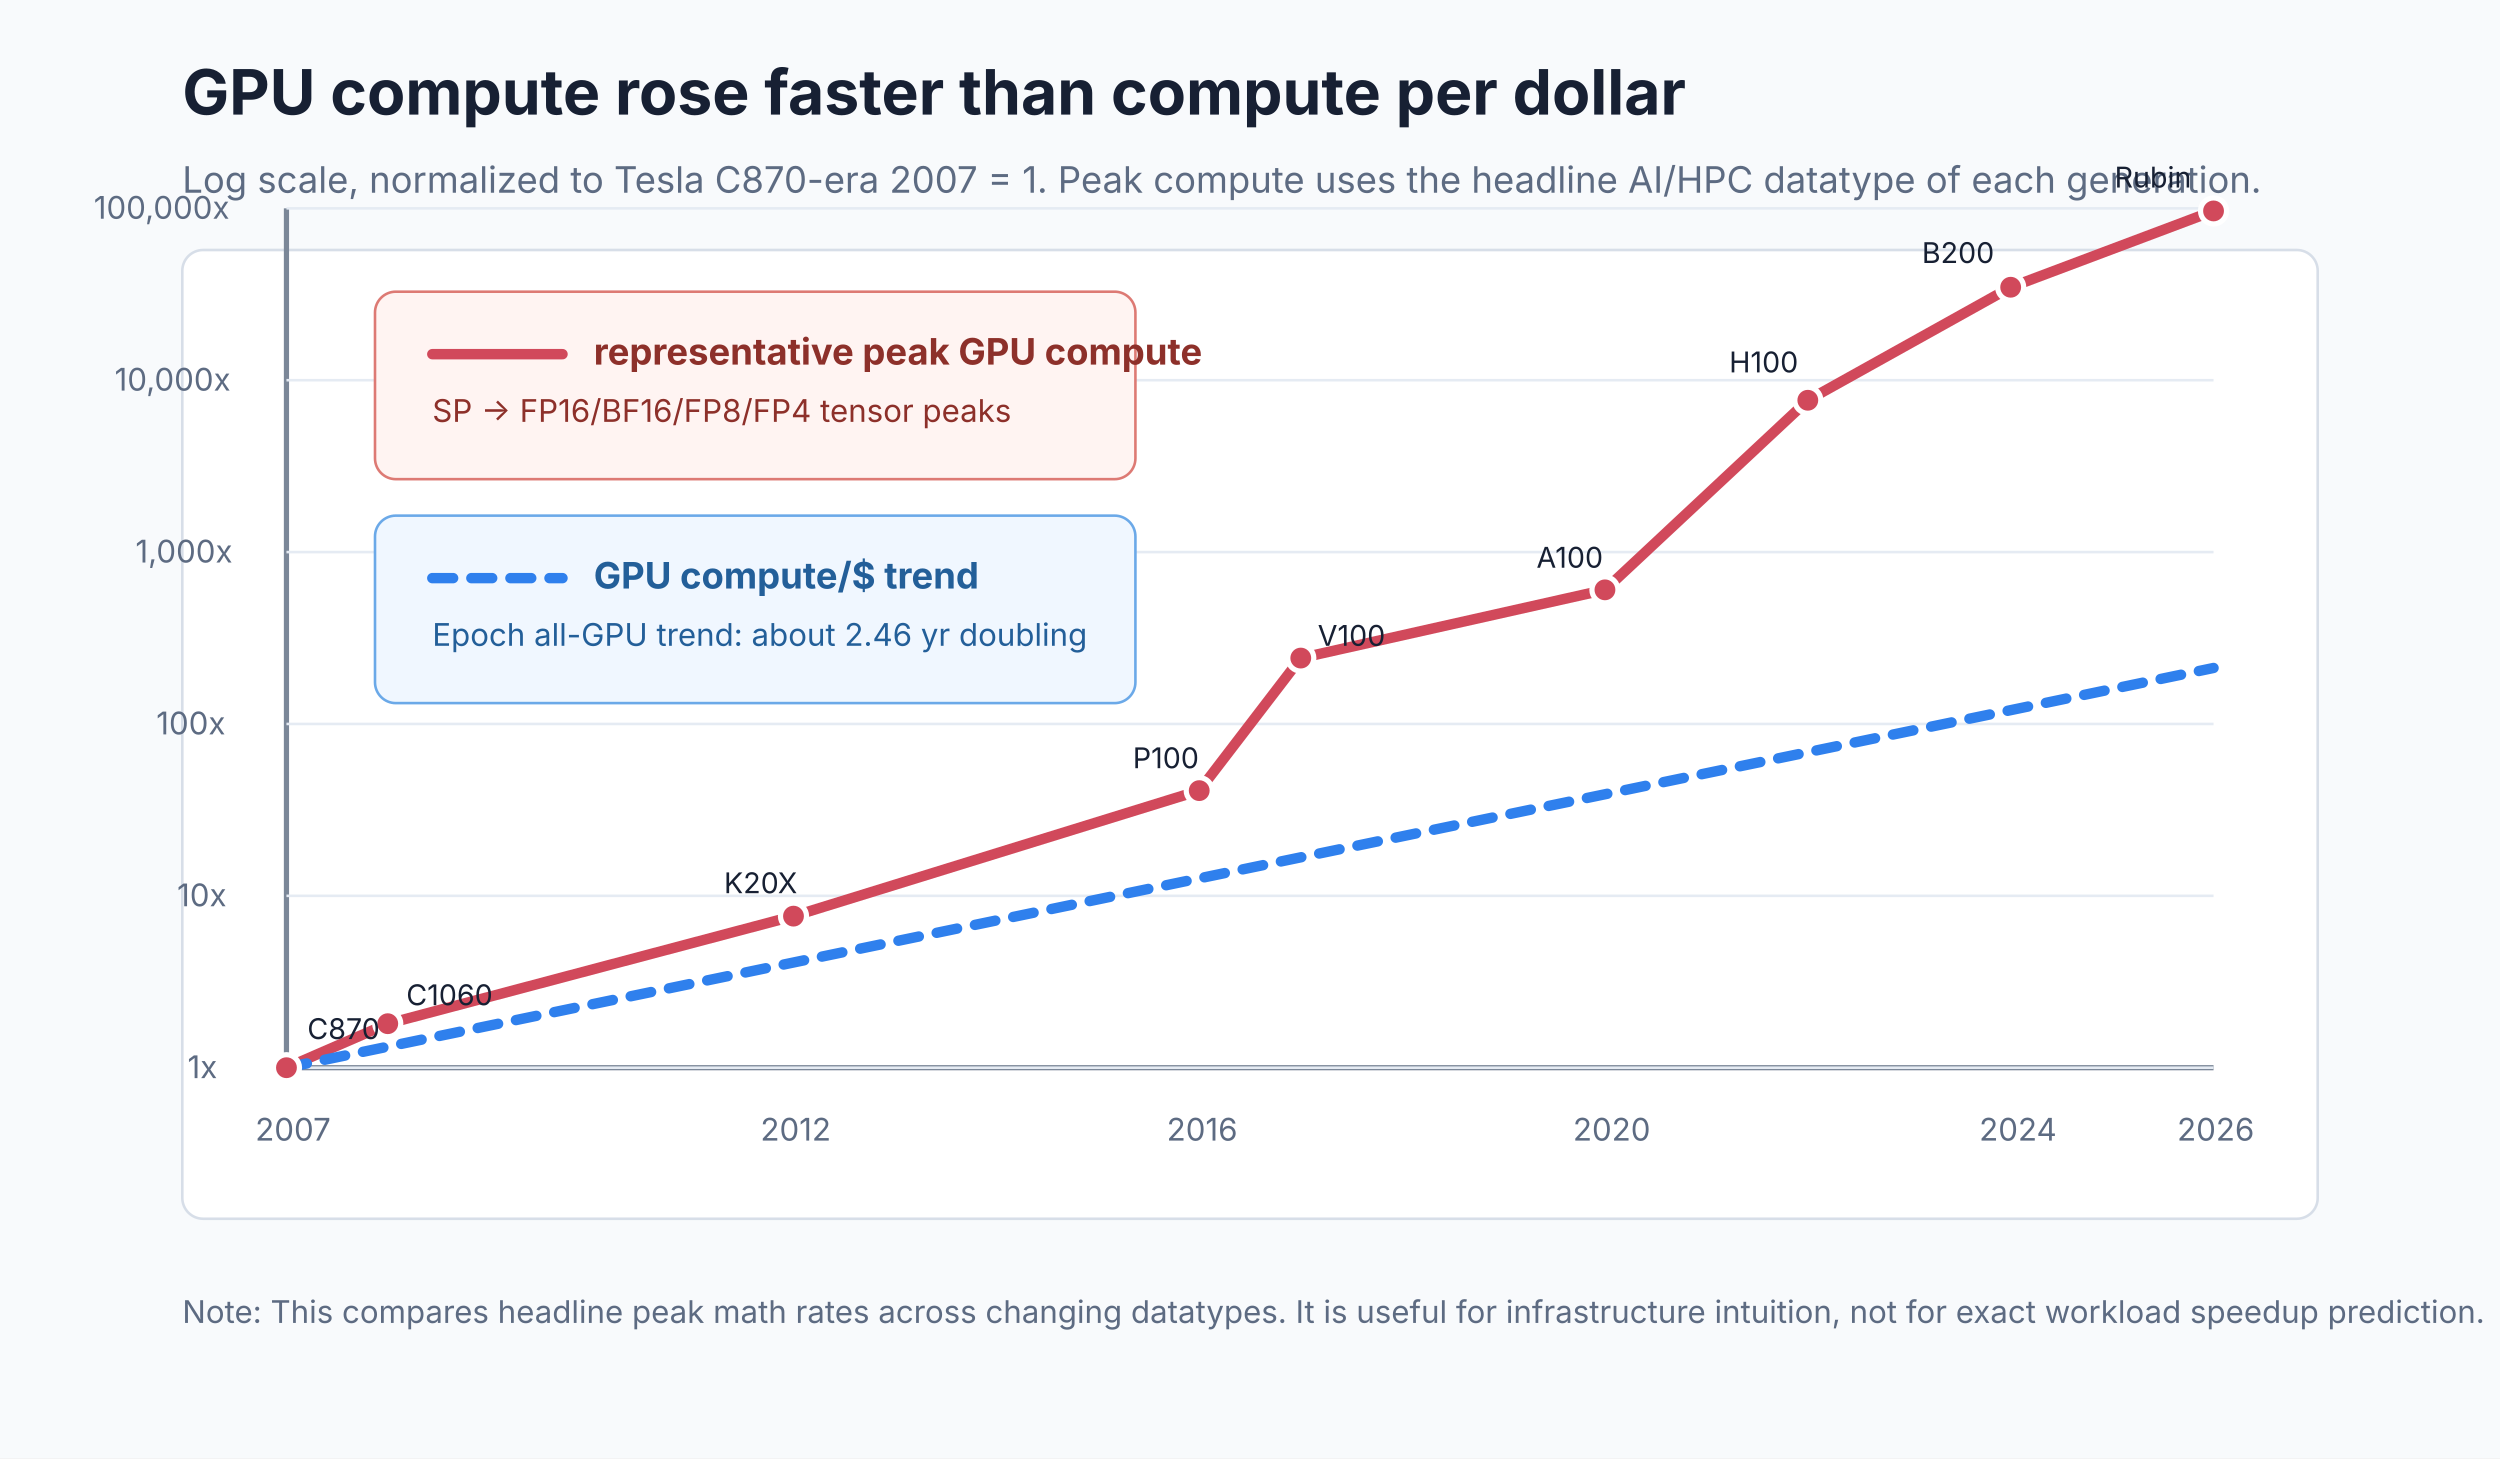
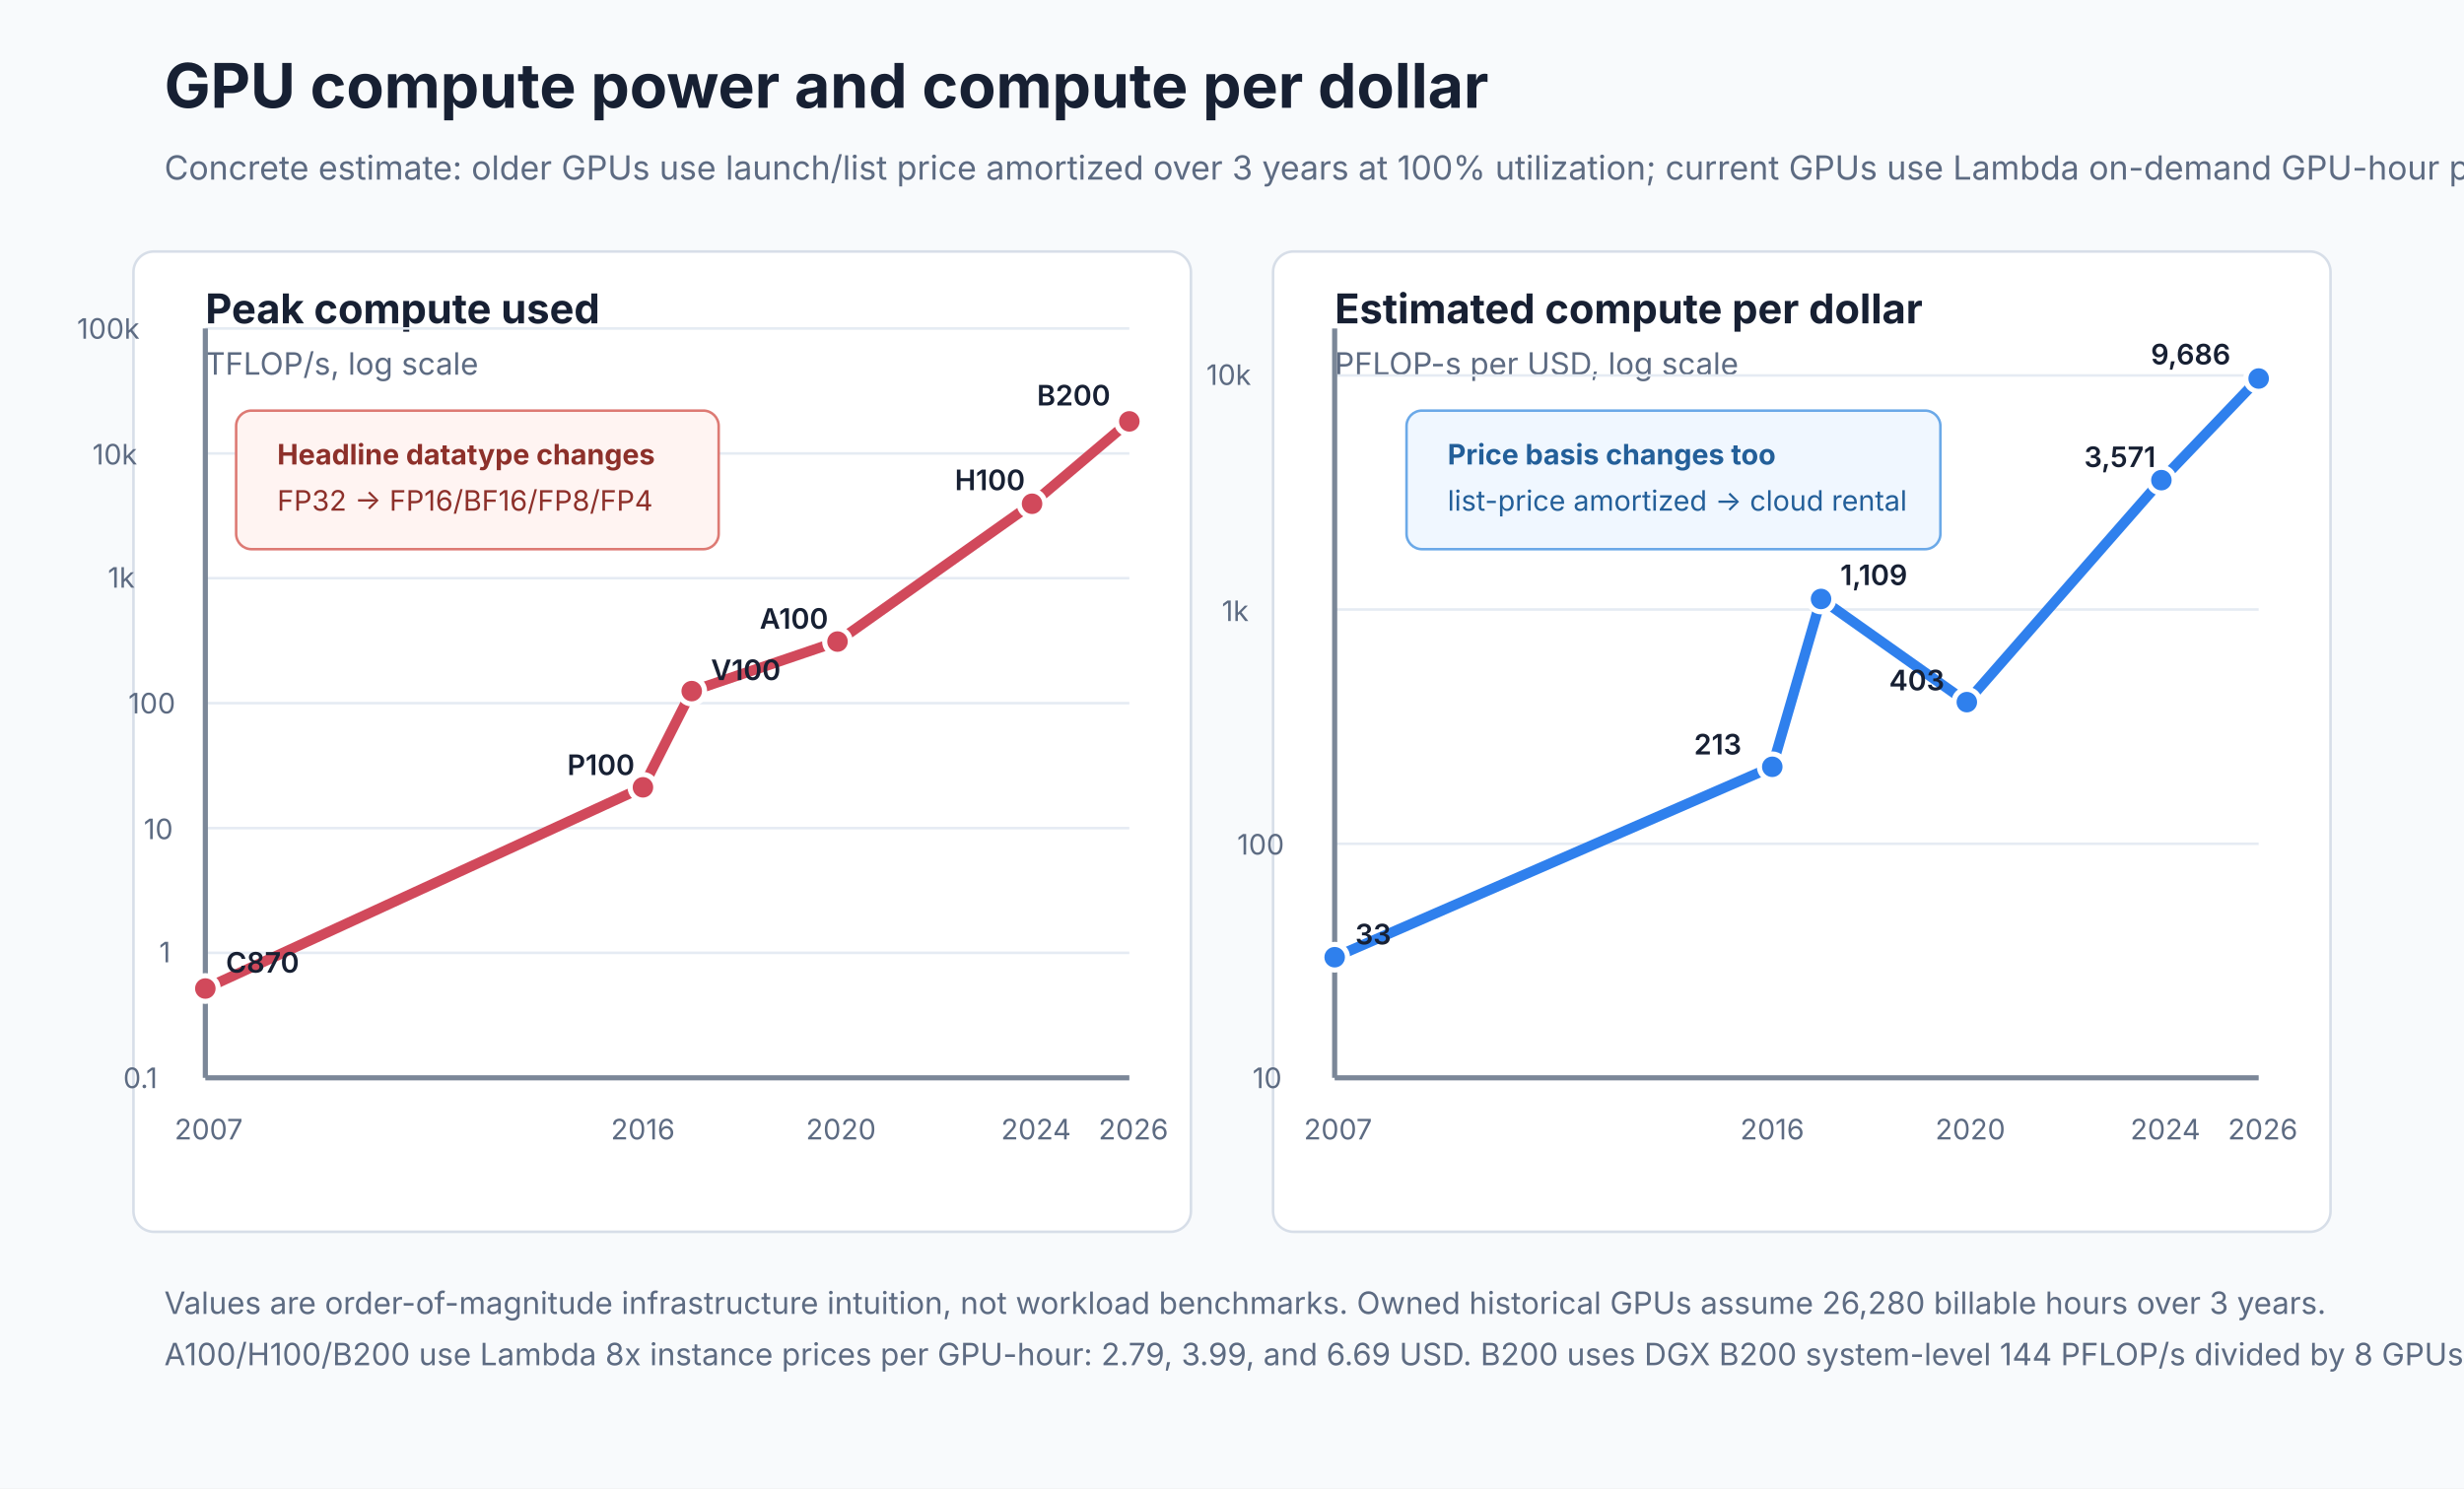
- <svg xmlns="http://www.w3.org/2000/svg" viewBox="0 0 960 560" role="img" aria-labelledby="title desc">
-   <rect width="960" height="560" fill="#f8fafc" />
-   <text x="70" y="44" fill="#172033" font-family="Inter, Arial, sans-serif" font-size="24" font-weight="700">GPU compute rose faster than compute per dollar</text>
-   <text x="70" y="74" fill="#5d6b82" font-family="Inter, Arial, sans-serif" font-size="14">Log scale, normalized to Tesla C870-era 2007 = 1. Peak compute uses the headline AI/HPC datatype of each generation.</text>
-   <rect x="70" y="96" width="820" height="372" rx="8" fill="#ffffff" stroke="#d7dee8" />
-   <line x1="110" y1="410" x2="850" y2="410" stroke="#7b8798" stroke-width="2" />
-   <line x1="110" y1="410" x2="110" y2="80" stroke="#7b8798" stroke-width="2" />
+ <svg xmlns="http://www.w3.org/2000/svg" viewBox="0 0 960 580" role="img" aria-labelledby="title desc">
+   <rect width="960" height="580" fill="#f8fafc" />
+   <text x="64" y="42" fill="#172033" font-family="Inter, Arial, sans-serif" font-size="24" font-weight="700">GPU compute power and compute per dollar</text>
+   <text x="64" y="70" fill="#5d6b82" font-family="Inter, Arial, sans-serif" font-size="13">
+     Concrete estimate: older GPUs use launch/list price amortized over 3 years at 100% utilization; current GPUs use Lambda on-demand GPU-hour prices.
+   </text>
+   <rect x="52" y="98" width="412" height="382" rx="8" fill="#ffffff" stroke="#d7dee8" />
+   <rect x="496" y="98" width="412" height="382" rx="8" fill="#ffffff" stroke="#d7dee8" />
+   <text x="80" y="126" fill="#172033" font-family="Inter, Arial, sans-serif" font-size="16" font-weight="700">Peak compute used</text>
+   <text x="520" y="126" fill="#172033" font-family="Inter, Arial, sans-serif" font-size="16" font-weight="700">Estimated compute per dollar</text>
+   <text x="80" y="146" fill="#5d6b82" font-family="Inter, Arial, sans-serif" font-size="12">TFLOP/s, log scale</text>
+   <text x="520" y="146" fill="#5d6b82" font-family="Inter, Arial, sans-serif" font-size="12">PFLOP-s per USD, log scale</text>
  <g stroke="#e5ebf3" stroke-width="1">
-     <line x1="110" y1="410" x2="850" y2="410" />
-     <line x1="110" y1="344" x2="850" y2="344" />
-     <line x1="110" y1="278" x2="850" y2="278" />
-     <line x1="110" y1="212" x2="850" y2="212" />
-     <line x1="110" y1="146" x2="850" y2="146" />
-     <line x1="110" y1="80" x2="850" y2="80" />
+     <line x1="80" y1="420" x2="440" y2="420" />
+     <line x1="80" y1="371.3" x2="440" y2="371.3" />
+     <line x1="80" y1="322.7" x2="440" y2="322.7" />
+     <line x1="80" y1="274" x2="440" y2="274" />
+     <line x1="80" y1="225.3" x2="440" y2="225.3" />
+     <line x1="80" y1="176.7" x2="440" y2="176.7" />
+     <line x1="80" y1="128" x2="440" y2="128" />
+     <line x1="520" y1="420" x2="880" y2="420" />
+     <line x1="520" y1="328.8" x2="880" y2="328.8" />
+     <line x1="520" y1="237.5" x2="880" y2="237.5" />
+     <line x1="520" y1="146.3" x2="880" y2="146.3" />
  </g>
-   <g fill="#5d6b82" font-family="Inter, Arial, sans-serif" font-size="12">
-     <text x="72" y="414">1x</text>
-     <text x="68" y="348">10x</text>
-     <text x="60" y="282">100x</text>
-     <text x="52" y="216">1,000x</text>
-     <text x="44" y="150">10,000x</text>
-     <text x="36" y="84">100,000x</text>
+   <g stroke="#7b8798" stroke-width="2">
+     <line x1="80" y1="420" x2="440" y2="420" />
+     <line x1="80" y1="420" x2="80" y2="128" />
+     <line x1="520" y1="420" x2="880" y2="420" />
+     <line x1="520" y1="420" x2="520" y2="128" />
  </g>
-   <g fill="#5d6b82" font-family="Inter, Arial, sans-serif" font-size="12">
-     <text x="98" y="438">2007</text>
-     <text x="292" y="438">2012</text>
-     <text x="448" y="438">2016</text>
-     <text x="604" y="438">2020</text>
-     <text x="760" y="438">2024</text>
-     <text x="836" y="438">2026</text>
+   <g fill="#5d6b82" font-family="Inter, Arial, sans-serif" font-size="11">
+     <text x="48" y="424">0.1</text>
+     <text x="62" y="375">1</text>
+     <text x="56" y="327">10</text>
+     <text x="50" y="278">100</text>
+     <text x="42" y="229">1k</text>
+     <text x="36" y="181">10k</text>
+     <text x="30" y="132">100k</text>
+     <text x="488" y="424">10</text>
+     <text x="482" y="333">100</text>
+     <text x="476" y="242">1k</text>
+     <text x="470" y="150">10k</text>
  </g>
-   <polyline points="110.0,410.0 148.9,393.1 304.7,351.8 460.5,303.6 499.5,252.7 616.3,226.5 694.2,153.7 772.1,110.3 850.0,81.0" fill="none" stroke="#d1495b" stroke-width="4" stroke-linejoin="round" stroke-linecap="round" />
-   <polyline points="110.0,410.0 304.7,369.6 460.5,337.3 616.3,305.0 772.1,272.7 850.0,256.5" fill="none" stroke="#2f80ed" stroke-width="4" stroke-linejoin="round" stroke-linecap="round" stroke-dasharray="8 7" />
+   <g fill="#5d6b82" font-family="Inter, Arial, sans-serif" font-size="11">
+     <text x="68" y="444">2007</text>
+     <text x="238" y="444">2016</text>
+     <text x="314" y="444">2020</text>
+     <text x="390" y="444">2024</text>
+     <text x="428" y="444">2026</text>
+     <text x="508" y="444">2007</text>
+     <text x="678" y="444">2016</text>
+     <text x="754" y="444">2020</text>
+     <text x="830" y="444">2024</text>
+     <text x="868" y="444">2026</text>
+   </g>
+   <polyline points="80.0,385.2 250.5,306.8 269.5,269.3 326.3,250.0 402.1,196.3 440.0,164.2" fill="none" stroke="#d1495b" stroke-width="4" stroke-linejoin="round" stroke-linecap="round" />
+   <polyline points="520.0,373.0 690.5,298.8 709.5,233.4 766.3,273.6 842.1,187.1 880.0,147.5" fill="none" stroke="#2f80ed" stroke-width="4" stroke-linejoin="round" stroke-linecap="round" />
  <g fill="#d1495b" stroke="#ffffff" stroke-width="2">
-     <circle cx="110.0" cy="410.0" r="5" />
-     <circle cx="148.9" cy="393.1" r="5" />
-     <circle cx="304.7" cy="351.8" r="5" />
-     <circle cx="460.5" cy="303.6" r="5" />
-     <circle cx="499.5" cy="252.7" r="5" />
-     <circle cx="616.3" cy="226.5" r="5" />
-     <circle cx="694.2" cy="153.7" r="5" />
-     <circle cx="772.1" cy="110.3" r="5" />
-     <circle cx="850.0" cy="81.0" r="5" />
+     <circle cx="80.0" cy="385.2" r="5" />
+     <circle cx="250.5" cy="306.8" r="5" />
+     <circle cx="269.5" cy="269.3" r="5" />
+     <circle cx="326.3" cy="250.0" r="5" />
+     <circle cx="402.1" cy="196.3" r="5" />
+     <circle cx="440.0" cy="164.2" r="5" />
  </g>
-   <g fill="#172033" font-family="Inter, Arial, sans-serif" font-size="11">
-     <text x="118" y="399">C870</text>
-     <text x="156" y="386">C1060</text>
-     <text x="278" y="343">K20X</text>
-     <text x="435" y="295">P100</text>
-     <text x="506" y="248">V100</text>
-     <text x="590" y="218">A100</text>
-     <text x="664" y="143">H100</text>
-     <text x="738" y="101">B200</text>
-     <text x="812" y="72">Rubin</text>
+   <g fill="#2f80ed" stroke="#ffffff" stroke-width="2">
+     <circle cx="520.0" cy="373.0" r="5" />
+     <circle cx="690.5" cy="298.8" r="5" />
+     <circle cx="709.5" cy="233.4" r="5" />
+     <circle cx="766.3" cy="273.6" r="5" />
+     <circle cx="842.1" cy="187.1" r="5" />
+     <circle cx="880.0" cy="147.5" r="5" />
  </g>
-   <rect x="144" y="112" width="292" height="72" rx="8" fill="#fff4f2" stroke="#dd7a74" />
-   <line x1="166" y1="136" x2="216" y2="136" stroke="#d1495b" stroke-width="4" stroke-linecap="round" />
-   <text x="228" y="140" fill="#8d302a" font-family="Inter, Arial, sans-serif" font-size="14" font-weight="700">representative peak GPU compute</text>
-   <text x="166" y="162" fill="#8d302a" font-family="Inter, Arial, sans-serif" font-size="12">SP -&gt; FP16/BF16/FP8/FP4 tensor peaks</text>
-   <rect x="144" y="198" width="292" height="72" rx="8" fill="#f0f7ff" stroke="#6ba9e8" />
-   <line x1="166" y1="222" x2="216" y2="222" stroke="#2f80ed" stroke-width="4" stroke-linecap="round" stroke-dasharray="8 7" />
-   <text x="228" y="226" fill="#235f99" font-family="Inter, Arial, sans-serif" font-size="14" font-weight="700">GPU compute/$ trend</text>
-   <text x="166" y="248" fill="#235f99" font-family="Inter, Arial, sans-serif" font-size="12">Epoch all-GPU trend: about 2.46 yr doubling</text>
-   <text x="70" y="508" fill="#5d6b82" font-family="Inter, Arial, sans-serif" font-size="12">Note: This compares headline peak math rates across changing datatypes. It is useful for infrastructure intuition, not for exact workload speedup prediction.</text>
+   <g fill="#172033" font-family="Inter, Arial, sans-serif" font-size="11" font-weight="600">
+     <text x="88" y="379">C870</text>
+     <text x="221" y="302">P100</text>
+     <text x="277" y="265">V100</text>
+     <text x="296" y="245">A100</text>
+     <text x="372" y="191">H100</text>
+     <text x="404" y="158">B200</text>
+     <text x="528" y="368">33</text>
+     <text x="660" y="294">213</text>
+     <text x="717" y="228">1,109</text>
+     <text x="736" y="269">403</text>
+     <text x="812" y="182">3,571</text>
+     <text x="838" y="142">9,686</text>
+   </g>
+   <g font-family="Inter, Arial, sans-serif" font-size="11">
+     <rect x="92" y="160" width="188" height="54" rx="6" fill="#fff4f2" stroke="#dd7a74" />
+     <text x="108" y="181" fill="#8d302a" font-weight="700">Headline datatype changes</text>
+     <text x="108" y="199" fill="#8d302a">FP32 -&gt; FP16/BF16/FP8/FP4</text>
+     <rect x="548" y="160" width="208" height="54" rx="6" fill="#f0f7ff" stroke="#6ba9e8" />
+     <text x="564" y="181" fill="#235f99" font-weight="700">Price basis changes too</text>
+     <text x="564" y="199" fill="#235f99">list-price amortized -&gt; cloud rental</text>
+   </g>
+   <text x="64" y="512" fill="#5d6b82" font-family="Inter, Arial, sans-serif" font-size="12">
+     Values are order-of-magnitude infrastructure intuition, not workload benchmarks. Owned historical GPUs assume 26,280 billable hours over 3 years.
+   </text>
+   <text x="64" y="532" fill="#5d6b82" font-family="Inter, Arial, sans-serif" font-size="12">
+     A100/H100/B200 use Lambda 8x instance prices per GPU-hour: 2.79, 3.99, and 6.69 USD. B200 uses DGX B200 system-level 144 PFLOP/s divided by 8 GPUs.
+   </text>
</svg>
